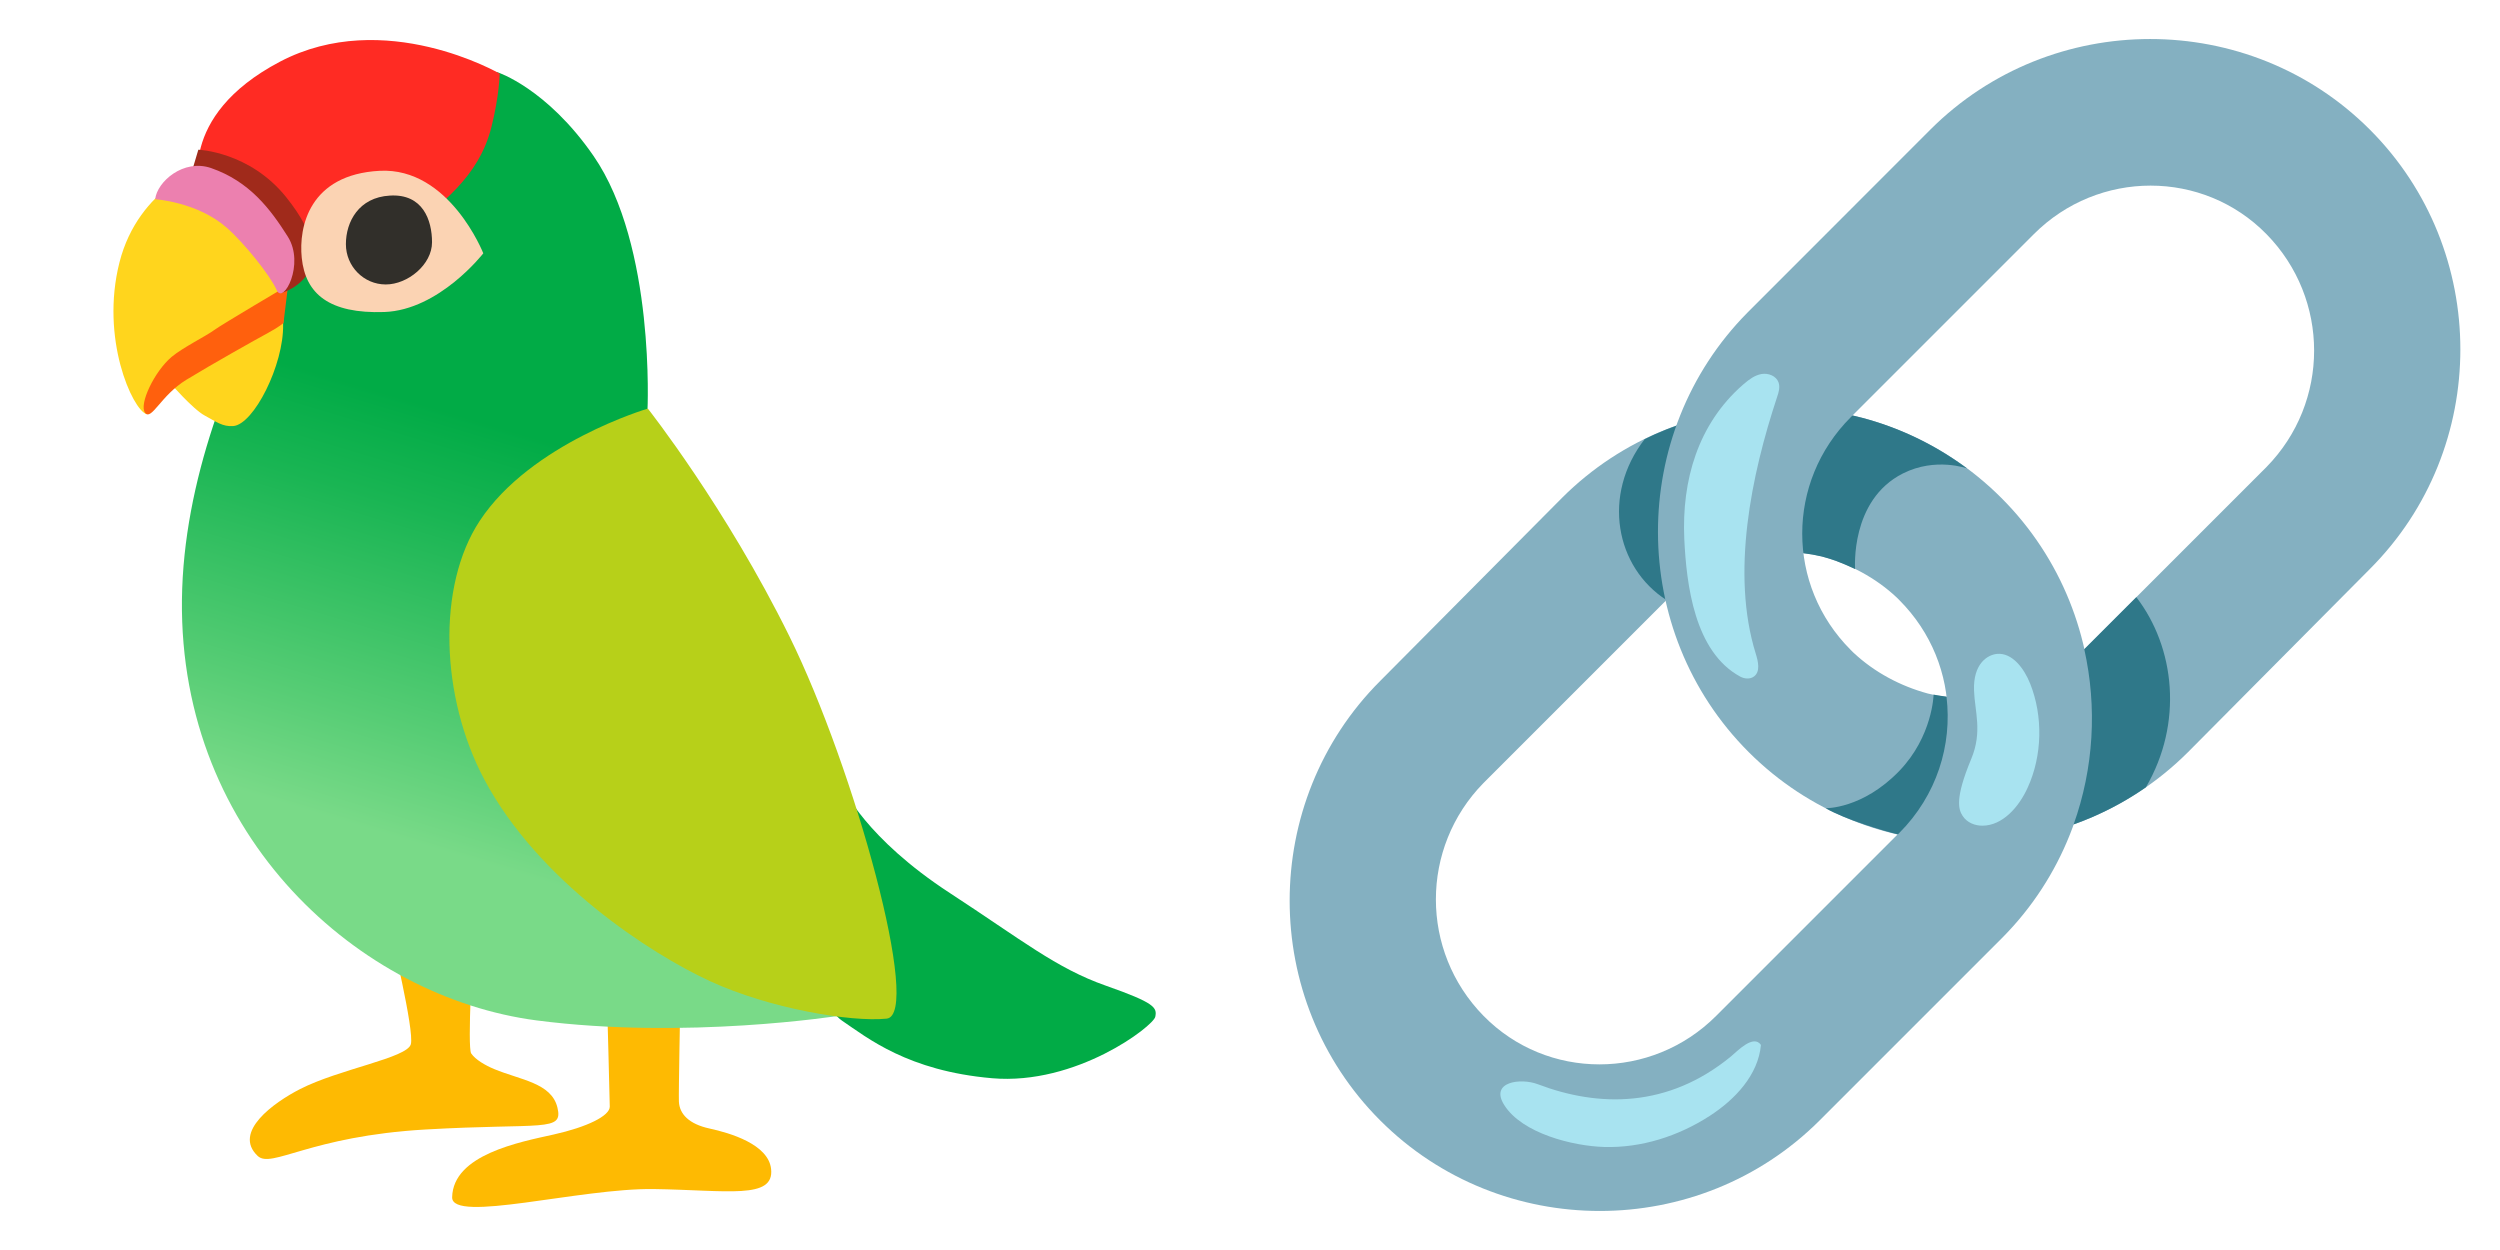
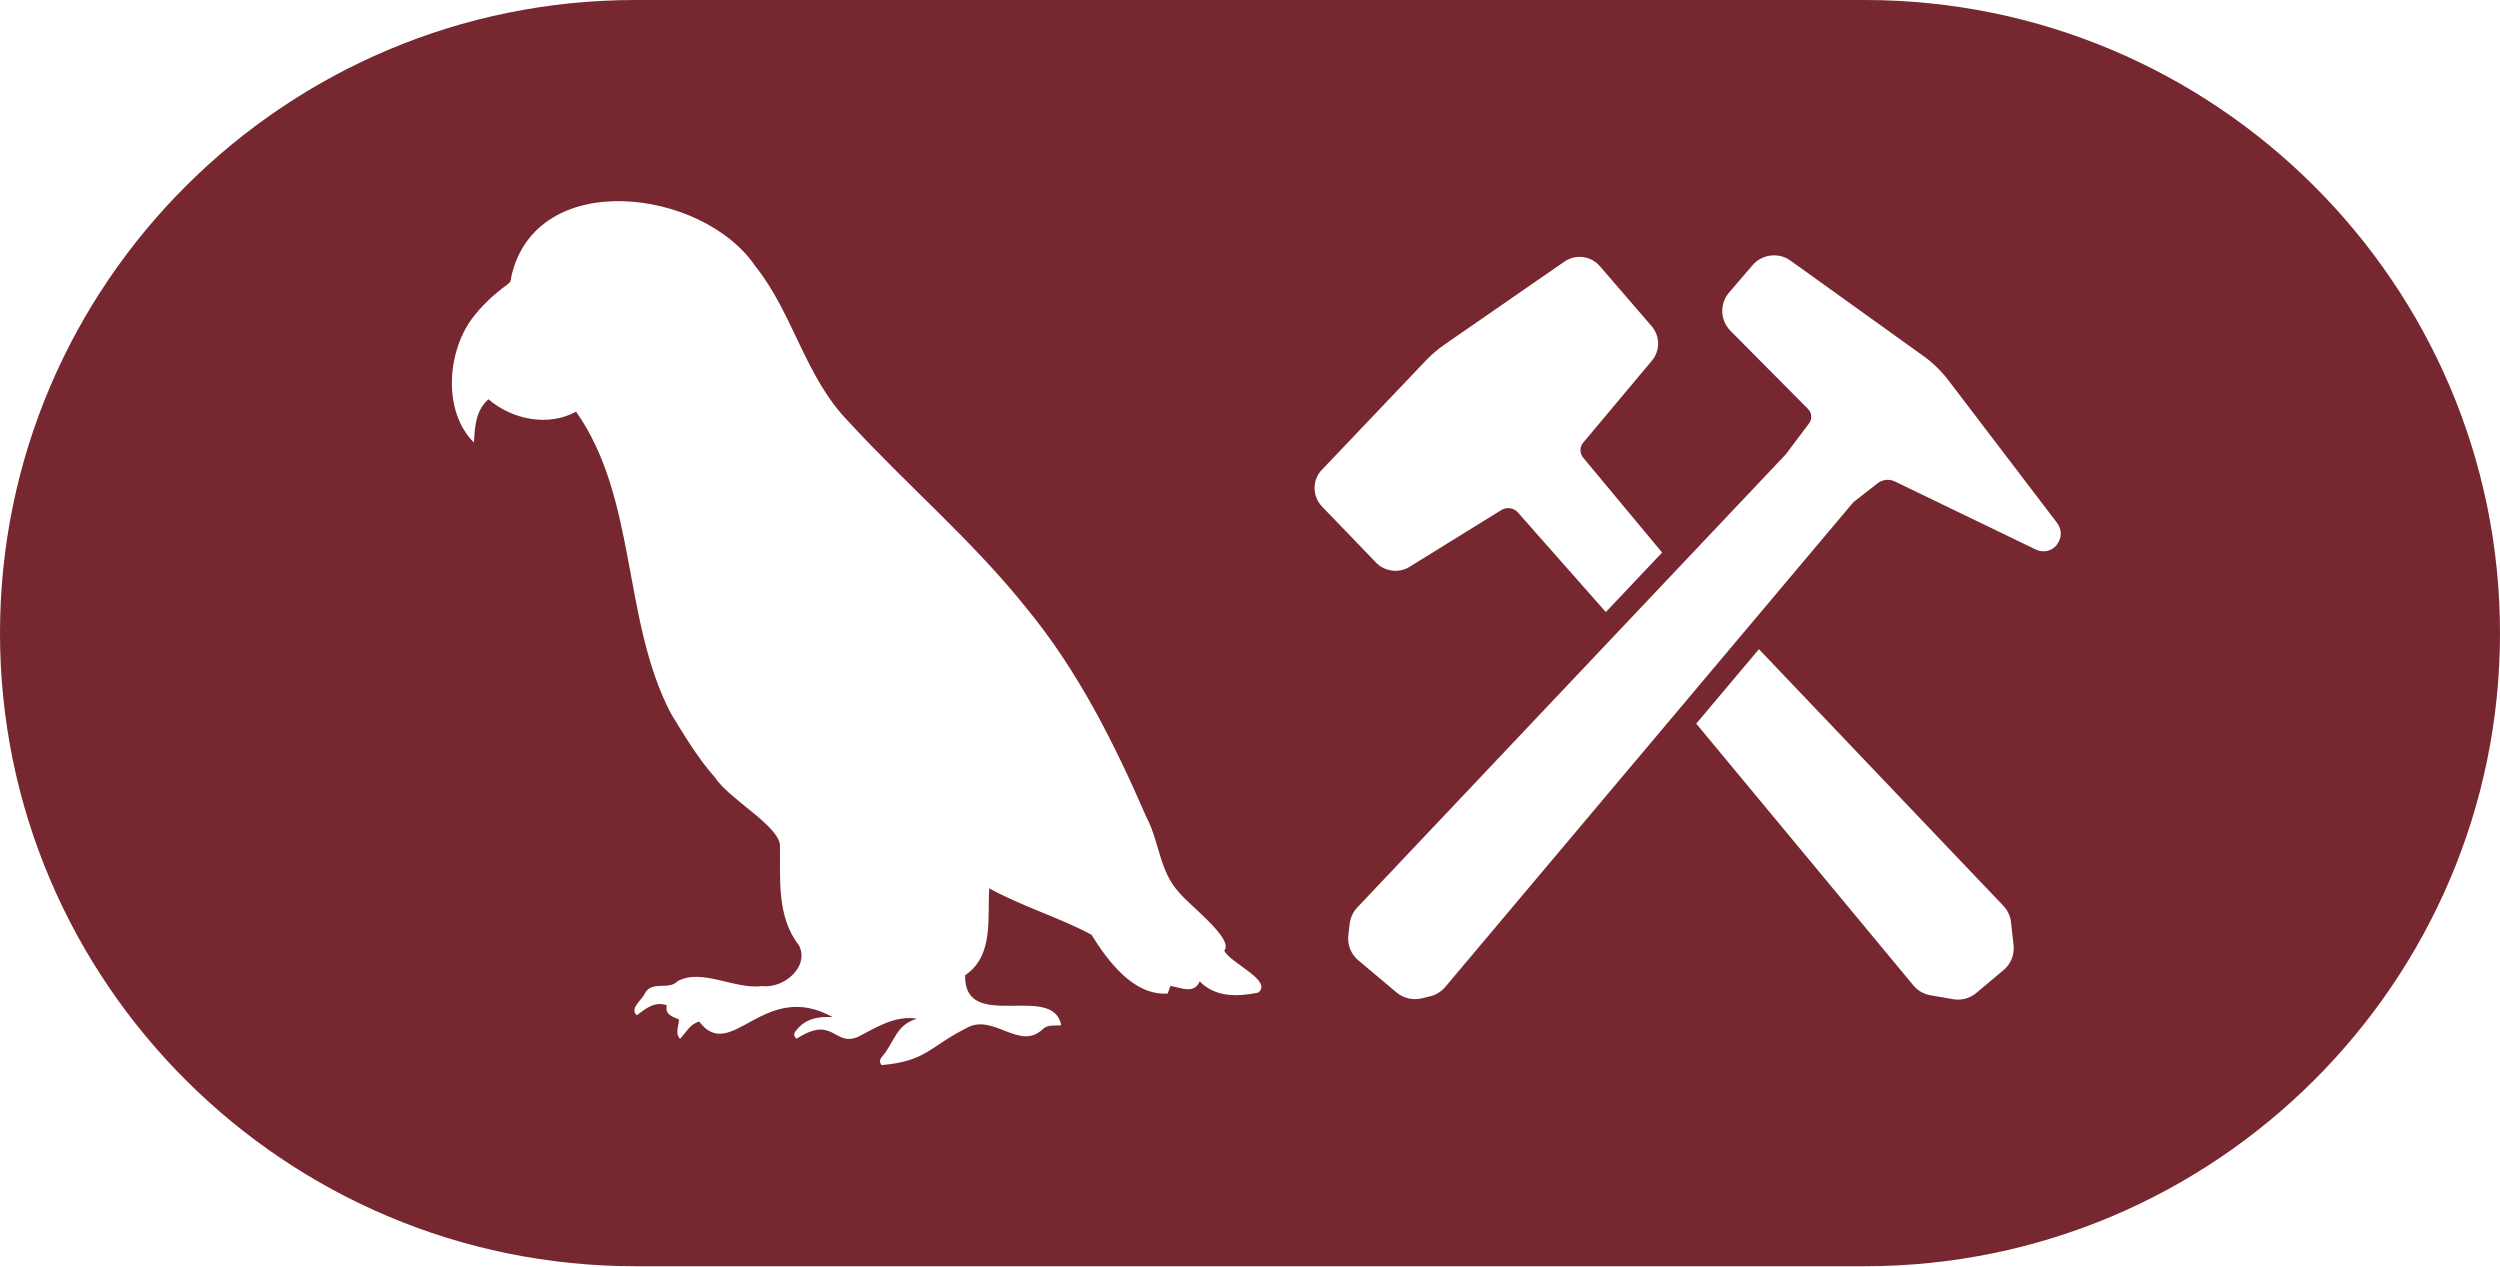
- <svg xmlns="http://www.w3.org/2000/svg" width="320" height="160" viewBox="0 0 320 160" fill="none">
-   <path d="M50.012 119.351C50.012 119.351 53.062 131.901 52.587 133.663C52.112 135.426 43.437 136.826 38.387 139.413C35.075 141.113 29.737 144.901 32.987 147.963C34.75 149.626 39.675 145.426 54.462 144.576C69.475 143.713 72.125 144.938 71.35 141.763C70.587 138.601 66.6 138.238 63.25 136.838C62.137 136.376 60.85 135.638 60.312 134.838C59.8 134.076 60.55 121.113 60.55 121.113L50.012 119.351Z" fill="#FEBA02" />
-   <path d="M77.7 128.149C77.7 128.149 78.05 140.837 78.05 141.649C78.05 142.837 75.15 144.262 70.838 145.224C66.525 146.187 57.987 147.787 57.875 153.249C57.8 156.612 74.275 152.062 83.688 152.199C93.1 152.337 99.138 153.574 98.7 149.624C98.35 146.462 93.45 145.024 90.812 144.449C88.175 143.874 86.975 142.587 86.9 141.012C86.85 139.987 87.075 128.424 87.075 128.424L77.7 128.149Z" fill="#FEBA02" />
-   <path d="M52.363 10.013L63.688 9.25C63.688 9.25 69.988 11.288 75.975 19.963C83.925 31.5 82.875 52.6 82.875 52.6L104.7 110.788L107.338 130.025C107.338 130.025 87.813 133.1 68.688 130.613C46.163 127.675 22.938 107.263 23.288 76.763C23.638 46.263 47.813 16.813 47.813 16.813L52.363 10.013Z" fill="url(#paint0_linear_1_89)" />
-   <path d="M26.438 21.163C26.438 21.163 17.75 23.863 15.288 33.601C12.825 43.338 16.938 52.401 18.75 53.013C19.45 53.251 21.625 48.851 21.625 48.851C21.625 48.851 24.675 52.376 26.2 53.188C27.725 54.013 28.488 54.626 29.838 54.538C32.475 54.363 36.35 46.676 36.238 41.513L37.588 16.226L26.438 21.163Z" fill="#FFD51D" />
-   <path d="M37.312 35.113C37.312 35.113 47.9 33.351 52.125 29.713C56.35 26.076 61.275 22.788 62.912 16.226C63.912 12.226 63.962 9.426 63.962 9.426C63.962 9.426 49.2 0.863 35.825 7.901C22.45 14.938 25.612 24.501 25.612 24.501L37.312 35.113Z" fill="#FF2B23" />
-   <path d="M36.875 36.526C36.875 36.526 28.312 41.576 27.375 42.276C26.437 42.976 23.375 44.501 21.975 45.676C19.75 47.551 17.75 51.776 18.575 52.838C19.4 53.888 20.575 50.613 23.85 48.613C27.125 46.613 32.762 43.451 34.287 42.626C35.812 41.801 36.287 41.338 36.287 41.338L36.875 36.526Z" fill="#FF600D" />
-   <path d="M39.788 34.325C40.375 33.087 40.638 30.25 36.65 25.262C31.962 19.4 25.387 19.163 25.387 19.163L24.688 21.512L31.962 28.788L36 37.5C36 37.5 38.575 36.875 39.788 34.325Z" fill="#A02A1B" />
-   <path d="M19.863 25.5C19.863 25.5 25.263 25.85 29.013 29.138C31.238 31.088 34.6 35.263 35.425 37.15C36.25 39.038 39.063 33.813 36.838 30.288C34.613 26.763 31.95 23.225 27.025 21.513C23.475 20.288 20.1 23.275 19.863 25.5Z" fill="#EC80AF" />
-   <path d="M61.862 32.425C61.862 32.425 57.525 21.4 48.6 21.863C39.6 22.337 38.212 29.025 38.625 33.013C39.1 37.625 42.15 40.175 49.188 39.938C56.237 39.688 61.862 32.425 61.862 32.425Z" fill="#FBD3B3" />
-   <path d="M55.3 31.011C55.3 33.861 52.2 36.411 49.375 36.411C46.562 36.411 44.275 34.099 44.275 31.249C44.275 28.399 45.912 25.261 49.9 25.036C54.112 24.774 55.3 28.161 55.3 31.011Z" fill="#312F2A" />
-   <path d="M107.975 100.938C107.975 100.938 110.787 107.275 121.587 114.312C130.75 120.287 135.2 123.938 141.538 126.163C147.875 128.388 148.113 128.975 147.875 130.15C147.638 131.325 137.787 138.95 126.987 138.013C116.2 137.075 111.037 132.85 107.75 130.625C104.462 128.4 98.25 112.675 98.25 112.675L107.975 100.938Z" fill="#01AB46" />
-   <path d="M82.925 52.3C82.925 52.3 67.963 56.7 61.4 66.675C55.9 75.025 56.388 89.225 61.987 99.763C68.912 112.787 83.225 122.05 90.85 125.575C98.475 129.1 108.912 130.85 113.487 130.387C118.062 129.925 109.387 98.362 101.05 81.463C92.925 64.975 82.925 52.3 82.925 52.3Z" fill="#B7D019" />
-   <path d="M189.888 130.025C181.763 121.737 181.763 108.512 189.888 100.225L213.313 76.8C215.863 74.25 219.213 72.337 222.713 71.387C226.213 70.437 229.888 70.437 233.226 71.225C236.726 72.175 240.076 73.937 242.788 76.487C242.951 76.65 242.951 76.65 243.101 76.8C251.388 85.087 251.388 98.312 243.101 106.6L219.676 130.025C211.401 138.312 198.013 138.312 189.888 130.025ZM256.176 63.737C240.726 48.287 215.388 48.287 199.926 63.737L176.663 87.162C161.213 102.612 161.213 127.95 176.663 143.412C192.113 158.875 217.451 158.862 232.913 143.412L256.338 119.987C271.626 104.525 271.626 79.2 256.176 63.737Z" fill="#84B0C1" />
-   <path d="M243.575 60.6C247.775 58.487 251.788 59.962 251.788 59.962C243.113 53.55 233.65 51.725 225.5 52.237C225.45 52.3 225.413 52.362 225.363 52.437C221.788 57.925 220.988 65.175 223.213 71.275C226.563 70.45 230.038 70.475 233.213 71.237C234.513 71.587 235.5 71.925 237.45 72.837C237.463 72.825 236.775 64.025 243.575 60.6Z" fill="#2F7889" />
-   <path d="M218.452 73.075C218.614 71.862 218.689 70.637 218.764 69.412C219.114 64.137 220.014 58.887 221.439 53.8C221.539 53.437 221.639 53.05 221.739 52.662C217.877 53.275 214.089 54.45 210.527 56.2C204.977 63.362 206.802 72.637 213.314 76.812C214.802 75.325 216.552 74.062 218.452 73.075Z" fill="#2F7889" />
-   <path d="M290.113 29.975C298.238 38.262 298.238 51.487 290.113 59.775L266.688 83.2C264.138 85.75 260.788 87.662 257.288 88.612C253.788 89.562 250.113 89.562 246.776 88.775C243.276 87.825 239.926 86.062 237.213 83.512C237.051 83.35 237.051 83.35 236.901 83.2C228.613 74.912 228.613 61.687 236.901 53.4L260.326 29.975C268.601 21.687 281.988 21.687 290.113 29.975ZM223.826 96.262C239.276 111.712 264.613 111.712 280.076 96.262L303.338 72.837C318.788 57.387 318.788 32.05 303.338 16.587C287.888 1.125 262.551 1.137 247.088 16.587L223.676 40.012C208.376 55.475 208.376 80.8 223.826 96.262Z" fill="#84B0C1" />
-   <path d="M223.062 49.275C223.112 49.237 223.162 49.187 223.212 49.15C223.874 48.575 224.612 48.025 225.474 47.875C226.337 47.725 227.349 48.112 227.649 48.937C227.874 49.55 227.674 50.225 227.462 50.837C224.174 60.775 221.537 73.387 224.737 83.675C225.049 84.675 225.349 85.962 224.512 86.587C224.024 86.962 223.299 86.9 222.762 86.612C216.887 83.437 215.862 74.837 215.587 68.937C215.262 61.487 217.324 54.312 223.062 49.275Z" fill="#A8E3F0" />
-   <path d="M249.152 89.175C248.352 89.075 247.502 88.912 247.502 88.912C247.502 88.912 247.377 94.25 243.114 98.675C238.389 103.575 233.677 103.45 233.677 103.45C236.164 104.887 241.127 106.375 242.927 106.8L243.114 106.612C247.902 101.812 249.902 95.362 249.152 89.175Z" fill="#2F7889" />
-   <path d="M273.45 76.437L266.787 83.099C268.45 90.524 268 98.324 265.425 105.524C268.662 104.374 271.775 102.787 274.675 100.774C279.462 92.574 278.412 82.887 273.45 76.437Z" fill="#2F7889" />
-   <path d="M259.863 87.512C259.076 85.525 257.538 83.512 255.613 83.7C254.413 83.812 252.551 84.937 252.676 88.375C252.763 91.037 253.776 93.637 252.326 97.125C250.201 102.225 250.688 103.6 251.201 104.412C251.763 105.3 252.801 105.7 253.763 105.687C256.301 105.675 258.401 103.35 259.551 100.8C261.413 96.725 261.526 91.687 259.863 87.512Z" fill="#A8E3F0" />
-   <path d="M221.563 135.225C222.363 134.563 224.438 132.35 225.4 133.75C225.05 137.6 222.088 140.738 218.838 142.838C214.838 145.425 210.1 146.95 205.338 146.813C201.388 146.7 194.838 145.1 192.538 141.438C190.663 138.463 194.625 137.95 196.825 138.775C204.663 141.763 213.525 141.825 221.563 135.225Z" fill="#A8E3F0" />
-   <defs>
-     <linearGradient id="paint0_linear_1_89" x1="58.567" y1="121.322" x2="82.322" y2="42.061" gradientUnits="userSpaceOnUse">
-       <stop offset="0.136" stop-color="#79DA88" />
-       <stop offset="0.304" stop-color="#57CD75" />
-       <stop offset="0.634" stop-color="#19B553" />
-       <stop offset="0.791" stop-color="#01AB46" />
-     </linearGradient>
-   </defs>
+ <svg xmlns="http://www.w3.org/2000/svg" width="77" height="39" viewBox="0 0 77 39" fill="none" preserveAspectRatio="xMidYMid meet" aria-hidden="true" role="img" version="1.1" id="svg1">
+   <defs id="defs1" />
+   <path d="M57.433 0H19.567C8.778 0 0 8.748 0 19.5C0 30.252 8.778 39 19.567 39H57.433C68.222 39 77 30.252 77 19.5C77 8.748 68.222 0 57.433 0ZM38.756 30.572C38.132 30.701 37.43 30.724 36.952 30.227C36.776 30.631 36.365 30.418 36.048 30.365C36.019 30.449 35.993 30.519 35.966 30.601C34.911 30.672 34.121 29.599 33.618 28.79C32.62 28.253 31.487 27.924 30.468 27.36C30.409 28.289 30.613 29.439 29.726 30.038C29.681 31.822 32.434 30.248 32.687 31.578C32.491 31.6 32.274 31.547 32.117 31.697C31.399 32.393 30.575 31.171 29.748 31.676C28.636 32.233 28.525 32.69 27.149 32.805C27.073 32.69 27.104 32.614 27.169 32.544C27.556 32.095 27.584 31.567 28.245 31.375C27.564 31.268 26.995 31.643 26.421 31.939C25.676 32.243 25.682 31.253 24.535 31.992C24.408 31.888 24.468 31.795 24.541 31.715C24.832 31.36 25.216 31.307 25.648 31.327C23.521 30.145 22.52 32.772 21.537 31.465C21.242 31.543 21.13 31.808 20.945 31.996C20.784 31.82 20.905 31.608 20.913 31.401C20.721 31.311 20.479 31.268 20.536 30.962C20.16 30.835 19.898 31.058 19.618 31.268C19.365 31.073 19.788 30.788 19.866 30.586C20.091 30.196 20.604 30.506 20.864 30.225C21.604 29.806 22.635 30.486 23.48 30.371C24.132 30.453 24.938 29.786 24.611 29.121C23.915 28.234 24.038 27.074 24.022 26.013C23.936 25.395 22.447 24.607 22.017 23.94C21.485 23.34 21.07 22.643 20.655 21.959C19.158 19.071 19.63 15.36 17.743 12.679C16.89 13.149 15.779 12.927 15.043 12.297C14.646 12.657 14.628 13.129 14.597 13.63C13.644 12.681 13.763 10.887 14.525 9.83C14.836 9.413 15.207 9.069 15.622 8.767C15.716 8.699 15.748 8.633 15.746 8.527C16.499 5.15 21.637 5.801 23.261 8.194C24.439 9.666 24.795 11.614 26.132 12.981C27.93 14.943 29.979 16.671 31.638 18.759C33.207 20.668 34.328 22.907 35.307 25.163C35.706 25.91 35.71 26.83 36.301 27.47C36.592 27.856 38.017 28.907 37.708 29.279C37.886 29.665 39.216 30.198 38.754 30.572H38.756ZM40.719 14.465L43.918 11.103C44.092 10.92 44.288 10.754 44.495 10.61L48.182 8.059C48.53 7.819 49.002 7.878 49.278 8.2L50.87 10.046C51.134 10.352 51.138 10.799 50.878 11.109L48.759 13.638C48.691 13.72 48.663 13.827 48.685 13.931C48.698 13.997 48.726 14.054 48.765 14.1L51.193 17.018L49.459 18.851L46.749 15.781C46.699 15.725 46.628 15.684 46.552 15.662C46.446 15.635 46.331 15.653 46.239 15.711L43.415 17.458C43.087 17.661 42.654 17.608 42.384 17.33L40.719 15.602C40.414 15.284 40.412 14.785 40.715 14.467L40.719 14.465ZM61.712 29.876L60.869 30.584C60.711 30.716 60.511 30.788 60.306 30.788C60.257 30.788 60.206 30.785 60.155 30.775L59.456 30.654C59.251 30.619 59.063 30.51 58.932 30.35L52.244 22.288L54.175 19.995L61.706 27.901C61.836 28.037 61.918 28.215 61.939 28.402L62.018 29.115C62.049 29.404 61.935 29.689 61.712 29.878V29.876ZM63.352 16.782C63.19 16.979 62.927 17.037 62.699 16.924L58.364 14.83C58.255 14.775 58.128 14.763 58.01 14.797C57.942 14.814 57.881 14.845 57.826 14.888L57.081 15.471L44.517 30.395C44.398 30.539 44.229 30.644 44.043 30.687L43.783 30.75C43.717 30.765 43.648 30.773 43.58 30.773C43.374 30.773 43.173 30.701 43.012 30.566L41.836 29.578C41.609 29.387 41.496 29.1 41.529 28.807L41.57 28.452C41.592 28.263 41.676 28.084 41.809 27.945L55.005 13.991L55.721 13.038C55.764 12.979 55.787 12.909 55.787 12.835C55.787 12.745 55.752 12.661 55.69 12.599L53.295 10.185C52.98 9.867 52.962 9.354 53.252 9.015L53.979 8.167C54.271 7.827 54.784 7.765 55.146 8.026L59.247 10.969C59.536 11.177 59.793 11.427 60.01 11.712L63.362 16.111C63.513 16.31 63.509 16.583 63.35 16.776L63.352 16.782Z" fill="#772730" id="path1" />
</svg>
